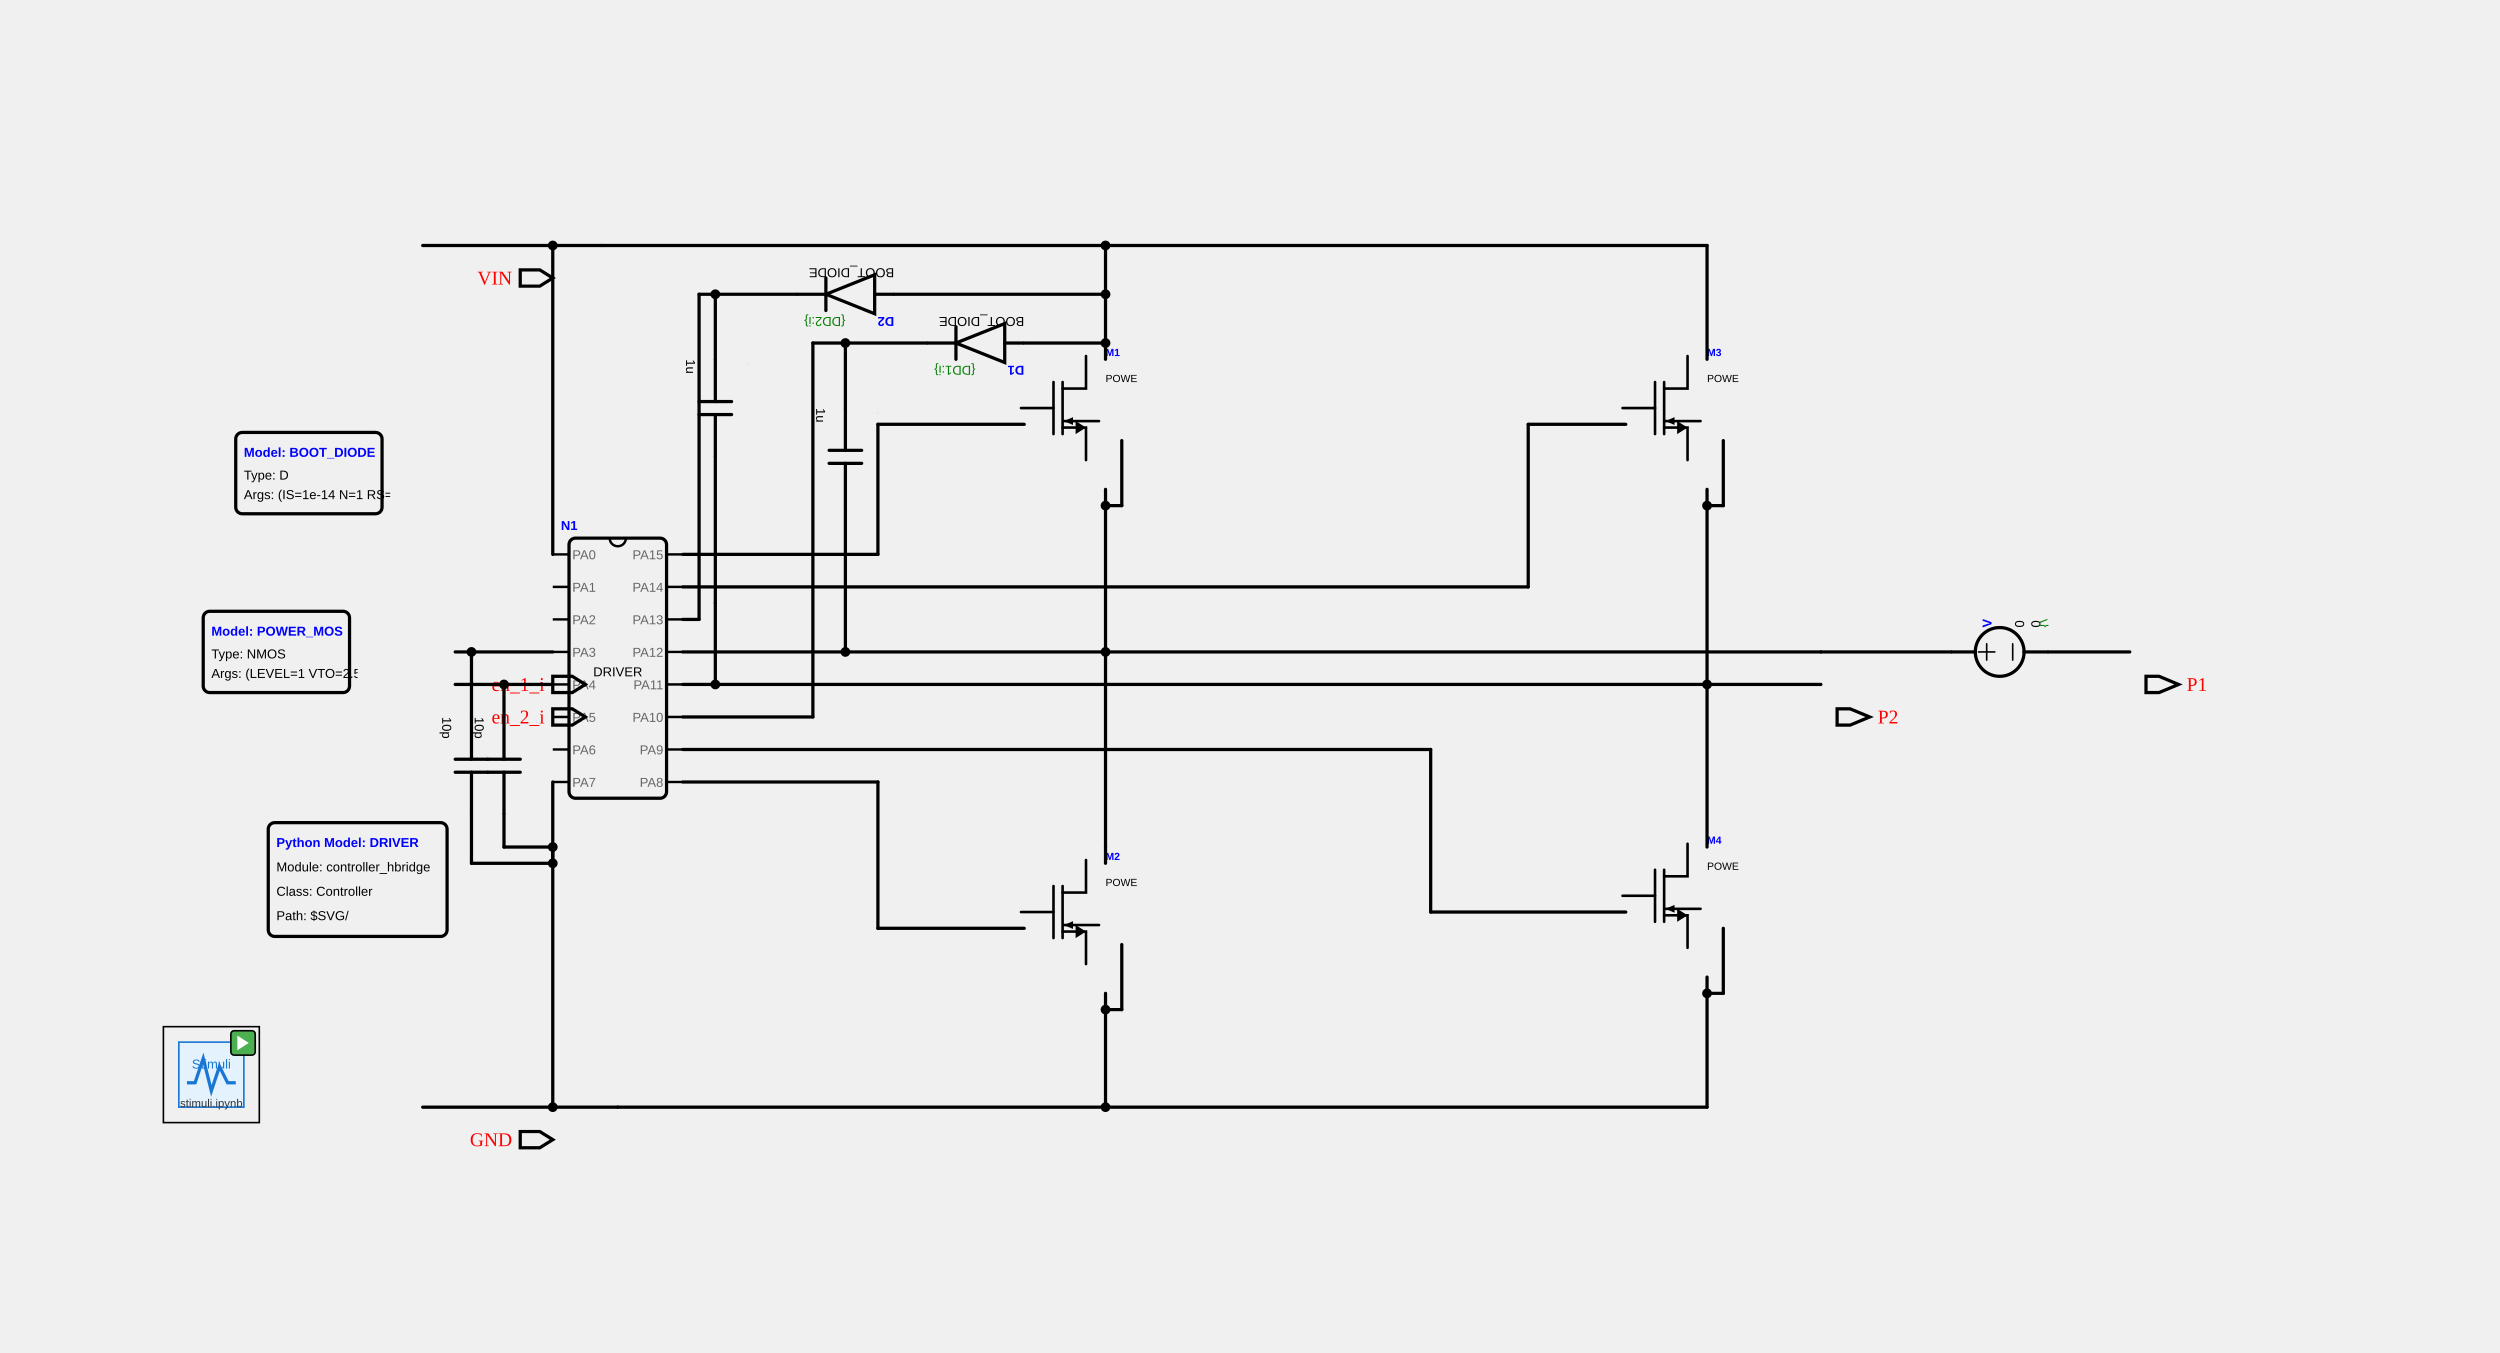
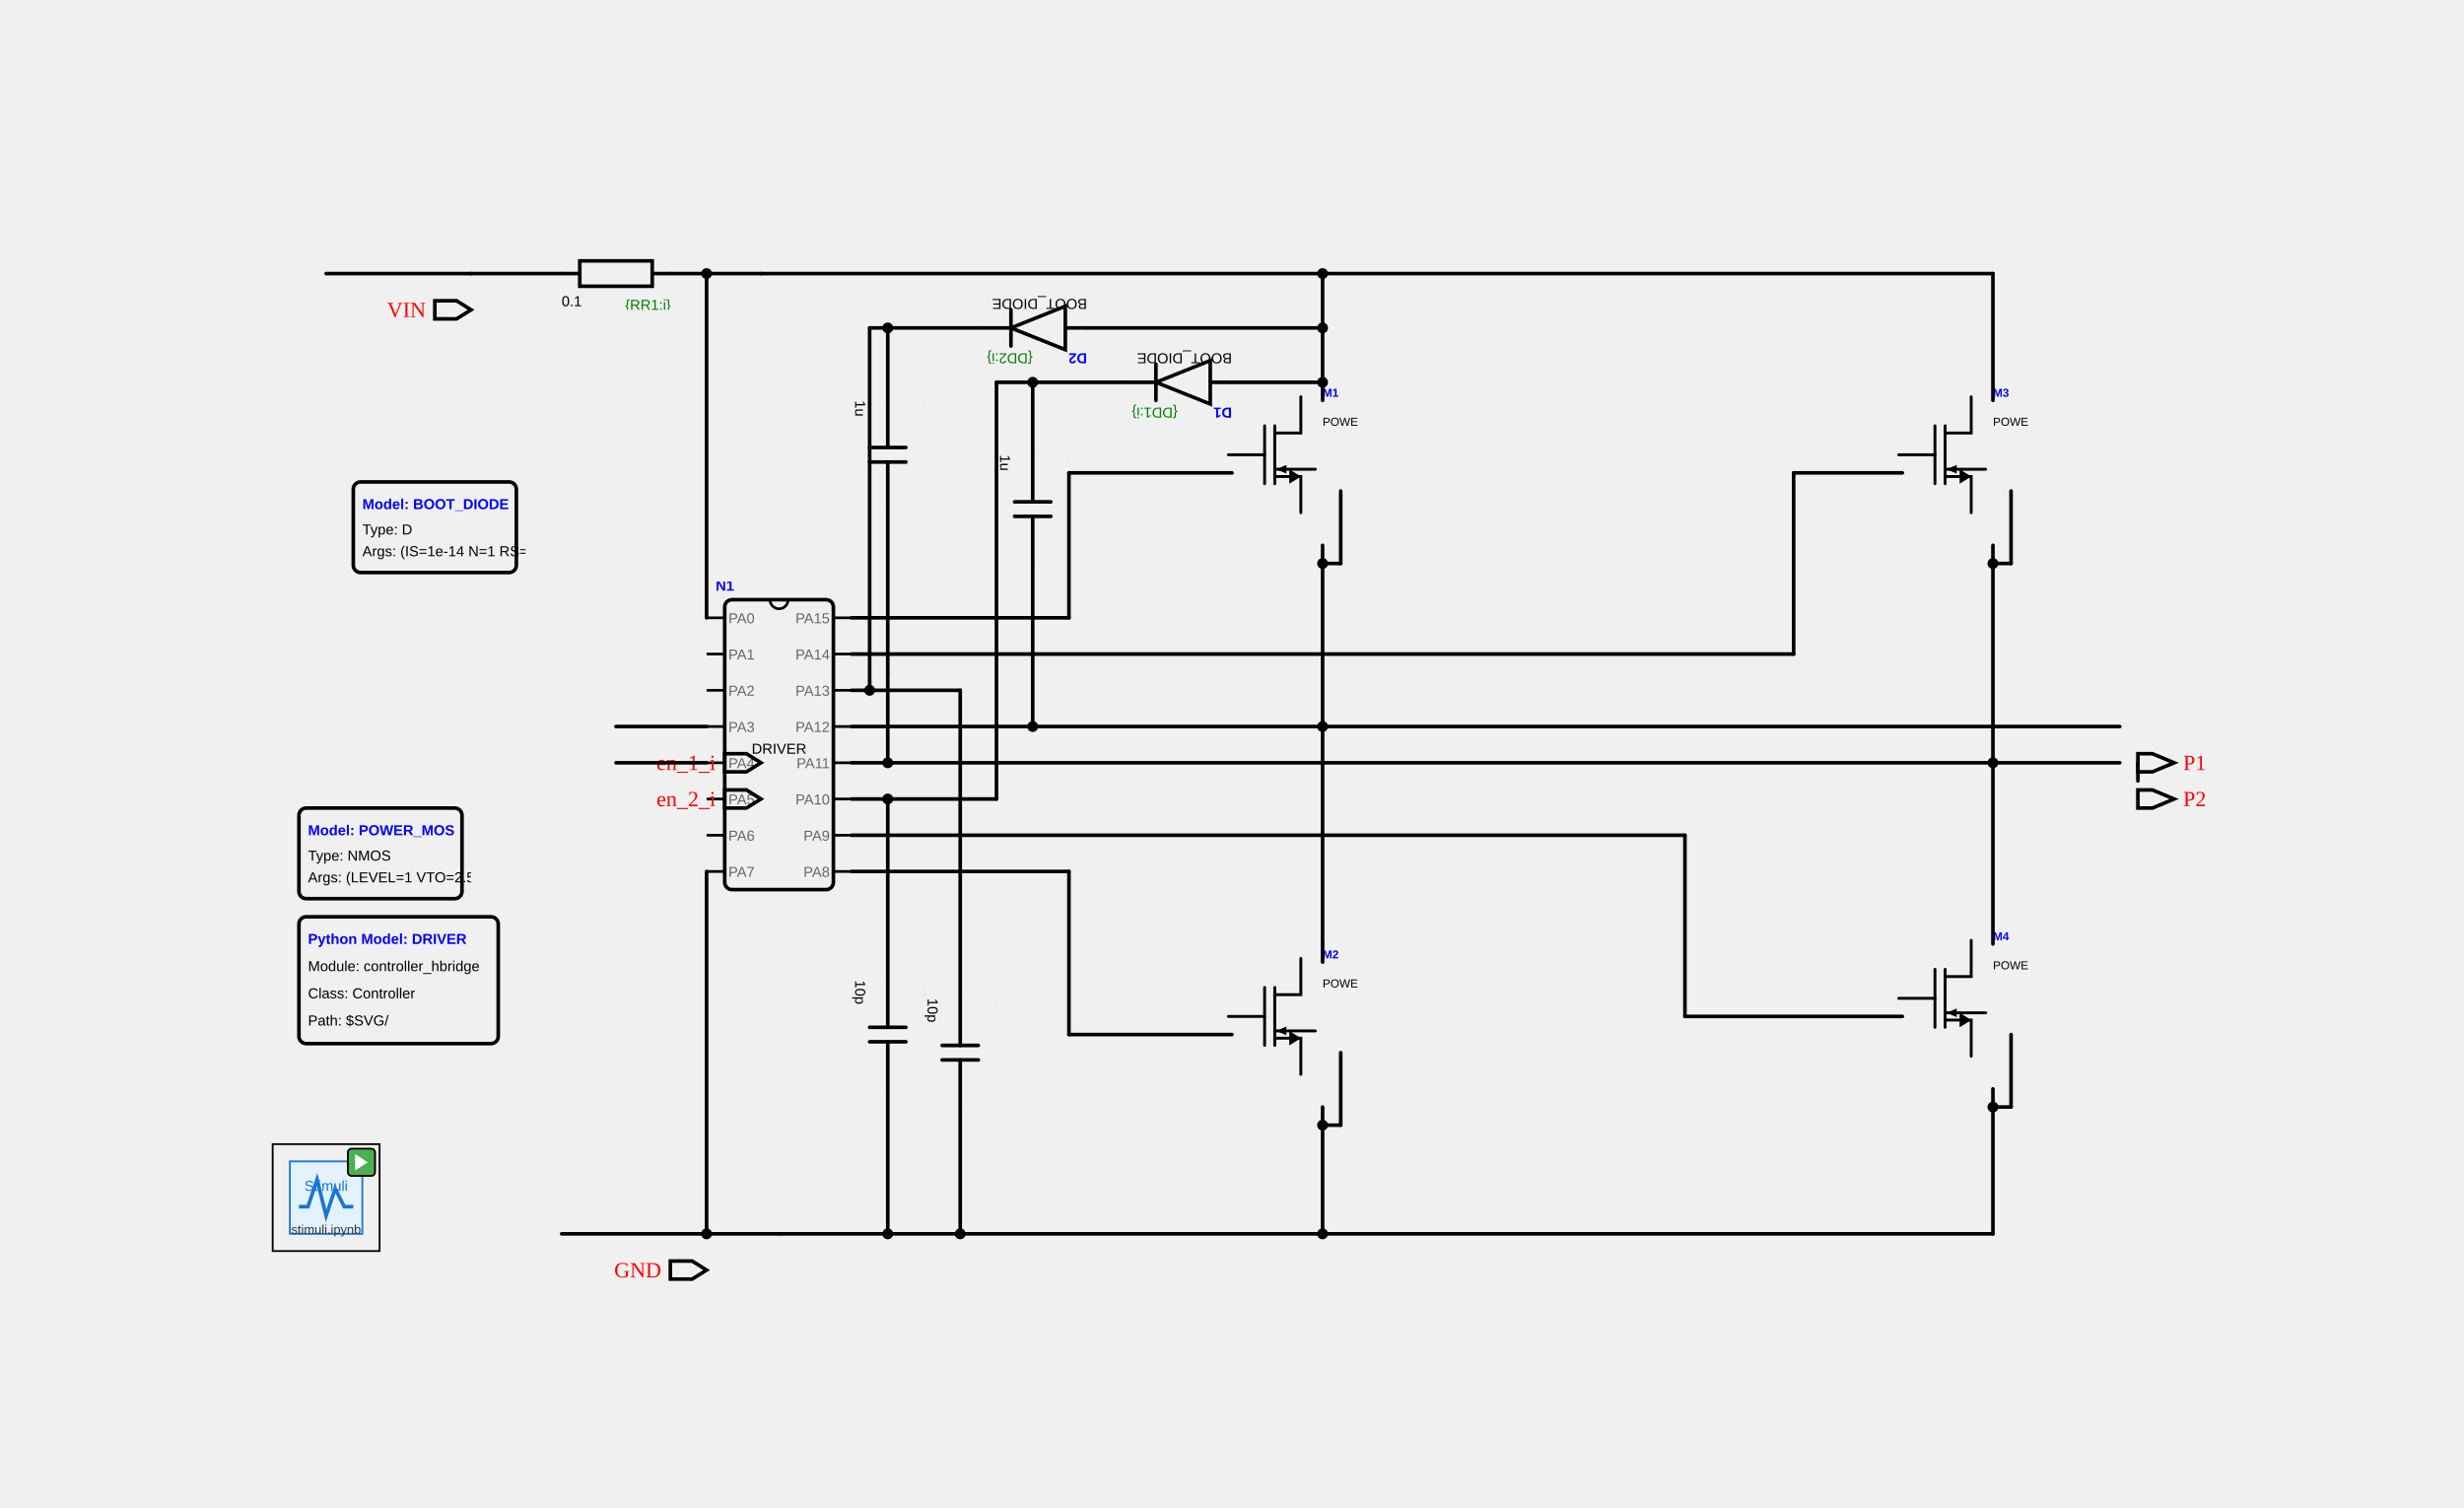
- <svg xmlns="http://www.w3.org/2000/svg" xmlns:ns1="http://opens-schematic.org" width="1537.74" height="832.0" viewBox="-740.0 -321.0 1537.74 832.0">
+ <svg xmlns="http://www.w3.org/2000/svg" xmlns:ns1="http://opens-schematic.org" width="1360.0" height="832.0" viewBox="-790.0 -321.0 1360.0 832.0">
  <g transform="translate(-120.0,-110.0) rotate(0.0)" symbol_name="symbol" name="M1" save_v="True" save_i="False" param_MODEL="POWER_MOS" param_L="1u" param_W="10u" param_M="1" library_path="opensLib/nmos/symbol.svg">
    <svg width="80" height="80" viewBox="0 0 100 100">
      <defs>
        <style>
      .pin { fill: none; stroke: none; }
      .symbol { fill: none; stroke: black; stroke-width: 2; stroke-linecap: round; }
      .label { font-family: Arial; font-size: 8px; fill: blue; }
      .value { font-family: Arial; font-size: 8px; fill: black; }
    </style>
        <param name="MODEL" value="MN" />
        <param name="L" value="1u" />
        <param name="W" value="10u" />
        <param name="M" value="1" />
        <symbol prefix="M" bindkey="n" category="Transistors" />
        <xyce template="M{name} {pin_d} {pin_g} {pin_s} {pin_b} {MODEL} L={L} W={W} m={M}" />
      </defs>
      <line class="symbol" x1="10" y1="50" x2="35" y2="50" />
      <line class="symbol" x1="35" y1="30" x2="35" y2="70" stroke-width="1" />
      <line class="symbol" x1="42" y1="30" x2="42" y2="70" />
      <polyline class="symbol" points="42,35 60,35 60,10" fill="none" />
      <polyline class="symbol" points="42,65 60,65 60,90" fill="none" />
      <polygon fill="black" points="52,60 52,70 60,65" />
      <polygon fill="black" points="50,63 50,57 43,60" />
      <line class="symbol" x1="43" y1="60" x2="70" y2="60" />
      <circle class="pin" id="pin_g" cx="10" cy="50" r="2" />
      <circle class="pin" id="pin_d" cx="60" cy="10" r="2" />
      <circle class="pin" id="pin_s" cx="60" cy="90" r="2" />
      <circle class="pin" id="pin_b" cx="70" cy="60" r="2" />
      <text x="75" y="10" class="label">M1</text>
      <text x="75" y="30" class="value">POWER_MOS</text>
    </svg>
  </g>
  <g transform="translate(-120.0,200.0) rotate(0.0)" symbol_name="symbol" name="M2" save_v="True" save_i="False" param_MODEL="POWER_MOS" param_L="1u" param_W="10u" param_M="1" library_path="opensLib/nmos/symbol.svg">
    <svg width="80" height="80" viewBox="0 0 100 100">
      <defs>
        <style>
      .pin { fill: none; stroke: none; }
      .symbol { fill: none; stroke: black; stroke-width: 2; stroke-linecap: round; }
      .label { font-family: Arial; font-size: 8px; fill: blue; }
      .value { font-family: Arial; font-size: 8px; fill: black; }
    </style>
        <param name="MODEL" value="MN" />
        <param name="L" value="1u" />
        <param name="W" value="10u" />
        <param name="M" value="1" />
        <symbol prefix="M" bindkey="n" category="Transistors" />
        <xyce template="M{name} {pin_d} {pin_g} {pin_s} {pin_b} {MODEL} L={L} W={W} m={M}" />
      </defs>
      <line class="symbol" x1="10" y1="50" x2="35" y2="50" />
      <line class="symbol" x1="35" y1="30" x2="35" y2="70" stroke-width="1" />
      <line class="symbol" x1="42" y1="30" x2="42" y2="70" />
      <polyline class="symbol" points="42,35 60,35 60,10" fill="none" />
      <polyline class="symbol" points="42,65 60,65 60,90" fill="none" />
      <polygon fill="black" points="52,60 52,70 60,65" />
      <polygon fill="black" points="50,63 50,57 43,60" />
      <line class="symbol" x1="43" y1="60" x2="70" y2="60" />
      <circle class="pin" id="pin_g" cx="10" cy="50" r="2" />
      <circle class="pin" id="pin_d" cx="60" cy="10" r="2" />
      <circle class="pin" id="pin_s" cx="60" cy="90" r="2" />
      <circle class="pin" id="pin_b" cx="70" cy="60" r="2" />
      <text x="75" y="10" class="label">M2</text>
      <text x="75" y="30" class="value">POWER_MOS</text>
    </svg>
  </g>
  <g transform="translate(250.0,-110.0) rotate(0.0)" symbol_name="symbol" name="M3" save_v="True" save_i="False" param_MODEL="POWER_MOS" param_L="1u" param_W="10u" param_M="1" library_path="opensLib/nmos/symbol.svg">
    <svg width="80" height="80" viewBox="0 0 100 100">
      <defs>
        <style>
      .pin { fill: none; stroke: none; }
      .symbol { fill: none; stroke: black; stroke-width: 2; stroke-linecap: round; }
      .label { font-family: Arial; font-size: 8px; fill: blue; }
      .value { font-family: Arial; font-size: 8px; fill: black; }
    </style>
        <param name="MODEL" value="MN" />
        <param name="L" value="1u" />
        <param name="W" value="10u" />
        <param name="M" value="1" />
        <symbol prefix="M" bindkey="n" category="Transistors" />
        <xyce template="M{name} {pin_d} {pin_g} {pin_s} {pin_b} {MODEL} L={L} W={W} m={M}" />
      </defs>
      <line class="symbol" x1="10" y1="50" x2="35" y2="50" />
      <line class="symbol" x1="35" y1="30" x2="35" y2="70" stroke-width="1" />
      <line class="symbol" x1="42" y1="30" x2="42" y2="70" />
      <polyline class="symbol" points="42,35 60,35 60,10" fill="none" />
      <polyline class="symbol" points="42,65 60,65 60,90" fill="none" />
      <polygon fill="black" points="52,60 52,70 60,65" />
      <polygon fill="black" points="50,63 50,57 43,60" />
      <line class="symbol" x1="43" y1="60" x2="70" y2="60" />
      <circle class="pin" id="pin_g" cx="10" cy="50" r="2" />
      <circle class="pin" id="pin_d" cx="60" cy="10" r="2" />
      <circle class="pin" id="pin_s" cx="60" cy="90" r="2" />
      <circle class="pin" id="pin_b" cx="70" cy="60" r="2" />
      <text x="75" y="10" class="label">M3</text>
      <text x="75" y="30" class="value">POWER_MOS</text>
    </svg>
  </g>
  <g transform="translate(250.0,190.0) rotate(0.0)" symbol_name="symbol" name="M4" save_v="True" save_i="False" param_MODEL="POWER_MOS" param_L="1u" param_W="10u" param_M="1" library_path="opensLib/nmos/symbol.svg">
    <svg width="80" height="80" viewBox="0 0 100 100">
      <defs>
        <style>
      .pin { fill: none; stroke: none; }
      .symbol { fill: none; stroke: black; stroke-width: 2; stroke-linecap: round; }
      .label { font-family: Arial; font-size: 8px; fill: blue; }
      .value { font-family: Arial; font-size: 8px; fill: black; }
    </style>
        <param name="MODEL" value="MN" />
        <param name="L" value="1u" />
        <param name="W" value="10u" />
        <param name="M" value="1" />
        <symbol prefix="M" bindkey="n" category="Transistors" />
        <xyce template="M{name} {pin_d} {pin_g} {pin_s} {pin_b} {MODEL} L={L} W={W} m={M}" />
      </defs>
      <line class="symbol" x1="10" y1="50" x2="35" y2="50" />
      <line class="symbol" x1="35" y1="30" x2="35" y2="70" stroke-width="1" />
      <line class="symbol" x1="42" y1="30" x2="42" y2="70" />
      <polyline class="symbol" points="42,35 60,35 60,10" fill="none" />
      <polyline class="symbol" points="42,65 60,65 60,90" fill="none" />
      <polygon fill="black" points="52,60 52,70 60,65" />
      <polygon fill="black" points="50,63 50,57 43,60" />
      <line class="symbol" x1="43" y1="60" x2="70" y2="60" />
      <circle class="pin" id="pin_g" cx="10" cy="50" r="2" />
      <circle class="pin" id="pin_d" cx="60" cy="10" r="2" />
      <circle class="pin" id="pin_s" cx="60" cy="90" r="2" />
      <circle class="pin" id="pin_b" cx="70" cy="60" r="2" />
      <text x="75" y="10" class="label">M4</text>
      <text x="75" y="30" class="value">POWER_MOS</text>
    </svg>
  </g>
  <line x1="-360.0" y1="360.0" x2="310.0" y2="360.0" stroke="black" stroke-width="2" stroke-linecap="round" />
  <line x1="310.0" y1="360.0" x2="310.0" y2="280.0" stroke="black" stroke-width="2" stroke-linecap="round" />
  <line x1="-60.0" y1="290.0" x2="-60.0" y2="360.0" stroke="black" stroke-width="2" stroke-linecap="round" />
  <line x1="-50.0" y1="260.0" x2="-50.0" y2="300.0" stroke="black" stroke-width="2" stroke-linecap="round" />
  <line x1="-50.0" y1="300.0" x2="-60.0" y2="300.0" stroke="black" stroke-width="2" stroke-linecap="round" />
  <line x1="320.0" y1="250.0" x2="320.0" y2="290.0" stroke="black" stroke-width="2" stroke-linecap="round" />
  <line x1="320.0" y1="290.0" x2="310.0" y2="290.0" stroke="black" stroke-width="2" stroke-linecap="round" />
  <line x1="310.0" y1="200.0" x2="310.0" y2="-20.0" stroke="black" stroke-width="2" stroke-linecap="round" />
  <line x1="320.0" y1="-50.0" x2="320.0" y2="-10.0" stroke="black" stroke-width="2" stroke-linecap="round" />
  <line x1="320.0" y1="-10.0" x2="310.0" y2="-10.0" stroke="black" stroke-width="2" stroke-linecap="round" />
  <line x1="-60.0" y1="-20.0" x2="-60.0" y2="200.0" stroke="black" stroke-width="2" stroke-linecap="round" />
  <line x1="-50.0" y1="-50.0" x2="-50.0" y2="-10.0" stroke="black" stroke-width="2" stroke-linecap="round" />
  <line x1="-50.0" y1="-10.0" x2="-60.0" y2="-10.0" stroke="black" stroke-width="2" stroke-linecap="round" />
  <line x1="-60.0" y1="210.0" x2="-60.0" y2="200.0" stroke="black" stroke-width="2" stroke-linecap="round" />
-   <line x1="310.0" y1="-100.0" x2="310.0" y2="-170.0" stroke="black" stroke-width="2" stroke-linecap="round" />
-   <line x1="310.0" y1="-170.0" x2="-370.0" y2="-170.0" stroke="black" stroke-width="2" stroke-linecap="round" />
-   <line x1="-60.0" y1="-100.0" x2="-60.0" y2="-170.0" stroke="black" stroke-width="2" stroke-linecap="round" />
+   <line x1="310.0" y1="-100.0" x2="310.0" y2="-170.0" stroke="black" stroke-width="2" stroke-linecap="round" net_name="VHIGH_VDD" />
+   <line x1="310.0" y1="-170.0" x2="-370.0" y2="-170.0" stroke="black" stroke-width="2" stroke-linecap="round" net_name="VHIGH_VDD" />
+   <line x1="-60.0" y1="-100.0" x2="-60.0" y2="-170.0" stroke="black" stroke-width="2" stroke-linecap="round" net_name="VHIGH_VDD" />
  <g transform="translate(-400.0,0.0) rotate(0.0)" symbol_name="symbol" name="N1" save_v="True" save_i="False" param_MODEL_NAME="DRIVER" library_path="opensLib/python_device/symbol.svg">
    <svg width="80" height="180" viewBox="0 0 80 180">
      <defs>
        <style>
      .pin { fill: none; stroke: none; }
      .symbol { fill: #f0f0f0; stroke: black; stroke-width: 2; stroke-linecap: round; }
      .label { font-family: Arial; font-size: 8px; fill: blue; }
      .pinlabel { font-family: Arial; font-size: 8px; fill: #666; }
      .value { font-family: Arial; font-size: 8px; fill: black; }
    </style>
        <param name="MODEL_NAME" value="py_res" />
        <symbol prefix="N" bindkey="n" category="Python" />
        <xyce template="N{name} {PA0} {PA1} {PA2} {PA3} {PA4} {PA5} {PA6} {PA7} {PA8} {PA9} {PA10} {PA11} {PA12} {PA13} {PA14} {PA15} {MODEL_NAME}" />
      </defs>
      <rect class="symbol" x="10" y="10" width="60" height="160" rx="4" ry="4" />
      <path d="M 35 10 A 5 5 0 0 0 45 10" fill="none" stroke="black" stroke-width="1.5" />
      <line x1="0" y1="20" x2="10" y2="20" stroke="black" stroke-width="1.5" />
      <line x1="0" y1="40" x2="10" y2="40" stroke="black" stroke-width="1.5" />
      <line x1="0" y1="60" x2="10" y2="60" stroke="black" stroke-width="1.5" />
      <line x1="0" y1="80" x2="10" y2="80" stroke="black" stroke-width="1.5" />
      <line x1="0" y1="100" x2="10" y2="100" stroke="black" stroke-width="1.5" />
      <line x1="0" y1="120" x2="10" y2="120" stroke="black" stroke-width="1.5" />
      <line x1="0" y1="140" x2="10" y2="140" stroke="black" stroke-width="1.5" />
      <line x1="0" y1="160" x2="10" y2="160" stroke="black" stroke-width="1.5" />
      <line x1="70" y1="20" x2="80" y2="20" stroke="black" stroke-width="1.5" />
      <line x1="70" y1="40" x2="80" y2="40" stroke="black" stroke-width="1.5" />
      <line x1="70" y1="60" x2="80" y2="60" stroke="black" stroke-width="1.5" />
      <line x1="70" y1="80" x2="80" y2="80" stroke="black" stroke-width="1.5" />
      <line x1="70" y1="100" x2="80" y2="100" stroke="black" stroke-width="1.5" />
      <line x1="70" y1="120" x2="80" y2="120" stroke="black" stroke-width="1.5" />
      <line x1="70" y1="140" x2="80" y2="140" stroke="black" stroke-width="1.5" />
      <line x1="70" y1="160" x2="80" y2="160" stroke="black" stroke-width="1.5" />
      <circle class="pin" id="PA0" cx="0" cy="20" r="2" />
      <circle class="pin" id="PA1" cx="0" cy="40" r="2" />
      <circle class="pin" id="PA2" cx="0" cy="60" r="2" />
      <circle class="pin" id="PA3" cx="0" cy="80" r="2" />
      <circle class="pin" id="PA4" cx="0" cy="100" r="2" />
      <circle class="pin" id="PA5" cx="0" cy="120" r="2" />
      <circle class="pin" id="PA6" cx="0" cy="140" r="2" />
      <circle class="pin" id="PA7" cx="0" cy="160" r="2" />
      <circle class="pin" id="PA8" cx="80" cy="160" r="2" />
      <circle class="pin" id="PA9" cx="80" cy="140" r="2" />
      <circle class="pin" id="PA10" cx="80" cy="120" r="2" />
      <circle class="pin" id="PA11" cx="80" cy="100" r="2" />
      <circle class="pin" id="PA12" cx="80" cy="80" r="2" />
      <circle class="pin" id="PA13" cx="80" cy="60" r="2" />
      <circle class="pin" id="PA14" cx="80" cy="40" r="2" />
      <circle class="pin" id="PA15" cx="80" cy="20" r="2" />
      <text x="5" y="5" class="label">N1</text>
      <text x="40" y="95" class="value" text-anchor="middle">DRIVER</text>
      <text x="12" y="23" class="pinlabel">PA0</text>
      <text x="12" y="43" class="pinlabel">PA1</text>
      <text x="12" y="63" class="pinlabel">PA2</text>
      <text x="12" y="83" class="pinlabel">PA3</text>
      <text x="12" y="103" class="pinlabel">PA4</text>
      <text x="12" y="123" class="pinlabel">PA5</text>
      <text x="12" y="143" class="pinlabel">PA6</text>
      <text x="12" y="163" class="pinlabel">PA7</text>
      <text x="68" y="163" class="pinlabel" text-anchor="end">PA8</text>
      <text x="68" y="143" class="pinlabel" text-anchor="end">PA9</text>
      <text x="68" y="123" class="pinlabel" text-anchor="end">PA10</text>
      <text x="68" y="103" class="pinlabel" text-anchor="end">PA11</text>
      <text x="68" y="83" class="pinlabel" text-anchor="end">PA12</text>
      <text x="68" y="63" class="pinlabel" text-anchor="end">PA13</text>
      <text x="68" y="43" class="pinlabel" text-anchor="end">PA14</text>
      <text x="68" y="23" class="pinlabel" text-anchor="end">PA15</text>
    </svg>
  </g>
  <line x1="-320.0" y1="20.0" x2="-200.0" y2="20.0" stroke="black" stroke-width="2" stroke-linecap="round" net_name="H1" />
  <line x1="-200.0" y1="20.0" x2="-200.0" y2="-60.0" stroke="black" stroke-width="2" stroke-linecap="round" net_name="H1" />
  <line x1="-200.0" y1="-60.0" x2="-110.0" y2="-60.0" stroke="black" stroke-width="2" stroke-linecap="round" net_name="H1" />
  <line x1="-320.0" y1="40.0" x2="200.0" y2="40.0" stroke="black" stroke-width="2" stroke-linecap="round" net_name="H2" />
  <line x1="200.0" y1="40.0" x2="200.0" y2="-60.0" stroke="black" stroke-width="2" stroke-linecap="round" net_name="H2" />
  <line x1="200.0" y1="-60.0" x2="260.0" y2="-60.0" stroke="black" stroke-width="2" stroke-linecap="round" net_name="H2" />
  <line x1="-110.0" y1="250.0" x2="-200.0" y2="250.0" stroke="black" stroke-width="2" stroke-linecap="round" net_name="L1" />
  <line x1="-200.0" y1="250.0" x2="-200.0" y2="160.0" stroke="black" stroke-width="2" stroke-linecap="round" net_name="L1" />
  <line x1="-200.0" y1="160.0" x2="-320.0" y2="160.0" stroke="black" stroke-width="2" stroke-linecap="round" net_name="L1" />
  <line x1="-320.0" y1="140.0" x2="140.0" y2="140.0" stroke="black" stroke-width="2" stroke-linecap="round" net_name="L2" />
  <line x1="140.0" y1="140.0" x2="140.0" y2="240.0" stroke="black" stroke-width="2" stroke-linecap="round" net_name="L2" />
  <line x1="140.0" y1="240.0" x2="260.0" y2="240.0" stroke="black" stroke-width="2" stroke-linecap="round" net_name="L2" />
  <line x1="-320.0" y1="80.0" x2="-60.0" y2="80.0" stroke="black" stroke-width="2" stroke-linecap="round" />
  <line x1="-320.0" y1="100.0" x2="310.0" y2="100.0" stroke="black" stroke-width="2" stroke-linecap="round" />
-   <line x1="-400.0" y1="20.0" x2="-400.0" y2="-170.0" stroke="black" stroke-width="2" stroke-linecap="round" />
-   <line x1="-400.0" y1="-170.0" x2="-370.0" y2="-170.0" stroke="black" stroke-width="2" stroke-linecap="round" />
-   <line x1="-400.0" y1="160.0" x2="-400.0" y2="360.0" stroke="black" stroke-width="2" stroke-linecap="round" />
+   <line x1="-400.0" y1="20.0" x2="-400.0" y2="-170.0" stroke="black" stroke-width="2" stroke-linecap="round" net_name="VHIGH_VDD" />
+   <line x1="-400.0" y1="-170.0" x2="-370.0" y2="-170.0" stroke="black" stroke-width="2" stroke-linecap="round" net_name="VHIGH_VDD" />
  <line x1="-400.0" y1="360.0" x2="-360.0" y2="360.0" stroke="black" stroke-width="2" stroke-linecap="round" />
-   <g transform="translate(-480.0,-170.0) rotate(0.0)" symbol_name="symbol" name="VIN" save_v="True" save_i="False" param_NET_NAME="VIN" library_path="opensLib/pin_in/symbol.svg">
+   <g transform="translate(-610.0,-170.0) rotate(0.0)" symbol_name="symbol" name="VIN" save_v="True" save_i="False" param_NET_NAME="VIN" library_path="opensLib/pin_in/symbol.svg">
    <svg width="100" height="40" viewBox="-80 -20 100 40">
      <defs>
        <style>
      .pin { fill: none; stroke: none; }
      .symbol { fill: red; stroke: red; stroke-width: 1; }
    </style>
        <symbol prefix="PIN" category="IO" bindkey="i" />
        <pin id="pin_1" net="{net_name}" />
      </defs>
      <parameter name="net_name" default="in" />
      <polygon class="symbol" points="-20,-5 -8,-5 0,0 -8,5 -20,5" />
      <circle id="pin_1" cx="0" cy="0" r="2" class="pin" />
      <text x="-25" y="4" font-size="12px" fill="red" text-anchor="end">VIN</text>
    </svg>
  </g>
-   <line x1="-480.0" y1="-170.0" x2="-400.0" y2="-170.0" stroke="black" stroke-width="2" stroke-linecap="round" />
+   <line x1="-610.0" y1="-170.0" x2="-530.0" y2="-170.0" stroke="black" stroke-width="2" stroke-linecap="round" />
  <g transform="translate(-480.0,360.0) rotate(0.0)" symbol_name="symbol" name="GND" save_v="True" save_i="False" param_NET_NAME="GND" library_path="opensLib/pin_in/symbol.svg">
    <svg width="100" height="40" viewBox="-80 -20 100 40">
      <defs>
        <style>
      .pin { fill: none; stroke: none; }
      .symbol { fill: red; stroke: red; stroke-width: 1; }
    </style>
        <symbol prefix="PIN" category="IO" bindkey="i" />
        <pin id="pin_1" net="{net_name}" />
      </defs>
      <parameter name="net_name" default="in" />
      <polygon class="symbol" points="-20,-5 -8,-5 0,0 -8,5 -20,5" />
      <circle id="pin_1" cx="0" cy="0" r="2" class="pin" />
      <text x="-25" y="4" font-size="12px" fill="red" text-anchor="end">GND</text>
    </svg>
  </g>
  <line x1="-400.0" y1="360.0" x2="-480.0" y2="360.0" stroke="black" stroke-width="2" stroke-linecap="round" />
-   <g transform="translate(570.0,80.0) rotate(0.0)" symbol_name="symbol" name="P1" save_v="True" save_i="False" param_NET_NAME="P1" library_path="opensLib/pin_out/symbol.svg">
+   <g transform="translate(380.0,80.0) rotate(0.0)" symbol_name="symbol" name="P1" save_v="True" save_i="False" param_NET_NAME="P1" library_path="opensLib/pin_out/symbol.svg">
    <svg width="100" height="40" viewBox="-10 -20 100 40">
      <defs>
        <style>
      .pin { fill: none; stroke: none; }
      .symbol { fill: red; stroke: red; stroke-width: 1; }
    </style>
        <symbol prefix="PIN" category="IO" bindkey="o" />
        <pin id="pin_1" net="{net_name}" />
      </defs>
      <parameter name="net_name" default="out" />
      <polygon class="symbol" points="0,-5 8,-5 20,0 8,5 0,5" />
      <circle id="pin_1" cx="0" cy="0" r="2" class="pin" />
      <text x="25" y="4" font-size="12px" fill="red" text-anchor="start">P1</text>
    </svg>
  </g>
  <g transform="translate(380.0,100.0) rotate(0.0)" symbol_name="symbol" name="P2" save_v="True" save_i="False" param_NET_NAME="P2" library_path="opensLib/pin_out/symbol.svg">
    <svg width="100" height="40" viewBox="-10 -20 100 40">
      <defs>
        <style>
      .pin { fill: none; stroke: none; }
      .symbol { fill: red; stroke: red; stroke-width: 1; }
    </style>
        <symbol prefix="PIN" category="IO" bindkey="o" />
        <pin id="pin_1" net="{net_name}" />
      </defs>
      <parameter name="net_name" default="out" />
      <polygon class="symbol" points="0,-5 8,-5 20,0 8,5 0,5" />
      <circle id="pin_1" cx="0" cy="0" r="2" class="pin" />
      <text x="25" y="4" font-size="12px" fill="red" text-anchor="start">P2</text>
    </svg>
  </g>
  <line x1="380.0" y1="100.0" x2="310.0" y2="100.0" stroke="black" stroke-width="2" stroke-linecap="round" />
  <line x1="380.0" y1="80.0" x2="-60.0" y2="80.0" stroke="black" stroke-width="2" stroke-linecap="round" />
-   <g transform="translate(-460.0,80.0) rotate(0.0)" symbol_name="symbol" name="en_1_i" save_v="True" save_i="False" param_NET_NAME="en_1_i" library_path="opensLib/pin_in/symbol.svg">
+   <g transform="translate(-450.0,80.0) rotate(0.0)" symbol_name="symbol" name="en_1_i" save_v="True" save_i="False" param_NET_NAME="en_1_i" library_path="opensLib/pin_in/symbol.svg">
    <svg width="100" height="40" viewBox="-80 -20 100 40">
      <defs>
        <style>
      .pin { fill: none; stroke: none; }
      .symbol { fill: red; stroke: red; stroke-width: 1; }
    </style>
        <symbol prefix="PIN" category="IO" bindkey="i" />
        <pin id="pin_1" net="{net_name}" />
      </defs>
      <parameter name="net_name" default="in" />
      <polygon class="symbol" points="-20,-5 -8,-5 0,0 -8,5 -20,5" />
      <circle id="pin_1" cx="0" cy="0" r="2" class="pin" />
      <text x="-25" y="4" font-size="12px" fill="red" text-anchor="end">en_1_i</text>
    </svg>
  </g>
-   <g transform="translate(-460.0,100.0) rotate(0.0)" symbol_name="symbol" name="en_2_i" save_v="True" save_i="False" param_NET_NAME="en_2_i" library_path="opensLib/pin_in/symbol.svg">
-     <svg width="100" height="40" viewBox="-80 -20 100 40">
-       <defs>
-         <style>
-       .pin { fill: none; stroke: none; }
-       .symbol { fill: red; stroke: red; stroke-width: 1; }
-     </style>
-         <symbol prefix="PIN" category="IO" bindkey="i" />
-         <pin id="pin_1" net="{net_name}" />
-       </defs>
-       <parameter name="net_name" default="in" />
-       <polygon class="symbol" points="-20,-5 -8,-5 0,0 -8,5 -20,5" />
-       <circle id="pin_1" cx="0" cy="0" r="2" class="pin" />
-       <text x="-25" y="4" font-size="12px" fill="red" text-anchor="end">en_2_i</text>
-     </svg>
-   </g>
-   <g transform="translate(-580.0,180.0) rotate(0.0)" symbol_name="symbol" name=".model1" save_v="True" save_i="False" param_MODEL_NAME="DRIVER" param_MODULE="controller_hbridge" param_CLASS="Controller" param_PYTHONPATH="$SVG/" library_path="opensLib/python_model/symbol.svg">
+   <g transform="translate(-630.0,180.0) rotate(0.0)" symbol_name="symbol" name=".model1" save_v="True" save_i="False" param_MODEL_NAME="DRIVER" param_MODULE="controller_hbridge" param_CLASS="Controller" param_PYTHONPATH="$SVG/" library_path="opensLib/python_model/symbol.svg">
    <svg width="120" height="80" viewBox="0 0 120 80">
      <defs>
        <style>
      .symbol { fill: #eef; stroke: blue; stroke-width: 1; }
      .label { font-family: Arial; font-size: 9px; fill: blue; font-weight: bold; }
      .value { font-family: Arial; font-size: 8px; fill: black; }
    </style>
        <param name="MODEL_NAME" value="CONTROLLER" />
        <param name="MODULE" value="controller" />
        <param name="CLASS" value="Controller" />
        <param name="PYTHONPATH" value="$SVG/" />
        <symbol prefix=".model" bindkey="" category="Python" />
        <xyce template=".model {MODEL_NAME} npy MODULE={MODULE} CLASS={CLASS} PYTHONPATH={PYTHONPATH}" />
      </defs>
      <rect class="symbol" x="5" y="5" width="110" height="70" rx="4" ry="4" />
      <text x="10" y="20" class="label">Python Model: DRIVER</text>
      <text x="10" y="35" class="value">Module: controller_hbridge</text>
      <text x="10" y="50" class="value">Class: Controller</text>
      <text x="10" y="65" class="value">Path: $SVG/</text>
    </svg>
  </g>
  <g transform="translate(-110.0,-90.0) rotate(180.0)" symbol_name="symbol" name="D1" save_v="True" save_i="False" param_MODEL="BOOT_DIODE" param_SUPPORTS_CURRENT="True" library_path="opensLib/diode/symbol.svg">
    <svg width="60" height="40" viewBox="0 0 60 40">
      <defs>
        <style>
      .pin { fill: none; stroke: none; }
      .symbol { fill: none; stroke: black; stroke-width: 2; stroke-linecap: round; }
      .label { font-family: Arial; font-size: 8px; fill: blue; }
      .value { font-family: Arial; font-size: 8px; fill: black; }
    </style>
        <param name="MODEL" value="D" />
        <param name="SUPPORTS_CURRENT" value="True" />
        <symbol prefix="D" bindkey="d" category="Passives" />
        <xyce template="D{name} {pin_anode} {pin_cathode} {MODEL}" />
      </defs>
      <path class="symbol" d="M 0 20 L 12 20" />
      <path class="symbol" d="M 12 8 L 42 20 L 12 32 Z" />
      <path class="symbol" d="M 42 10 L 42 30" />
      <path class="symbol" d="M 42 20 L 60 20" />
      <circle class="pin" id="pin_anode" cx="0" cy="20" r="2" />
      <circle class="pin" id="pin_cathode" cx="60" cy="20" r="2" />
      <text x="0" y="6" class="label">D1</text>
      <text x="0" y="36" class="value">BOOT_DIODE</text>
      <text x="30" y="6" class="value" style="fill: green;">{DD1:i}</text>
    </svg>
  </g>
  <g transform="translate(-200.0,-70.0) rotate(90.0)" symbol_name="symbol" name="C1" save_v="True" save_i="False" param_C="1u" param_IC="" param_SUPPORTS_CURRENT="True" library_path="opensLib/capacitor/symbol.svg">
    <svg width="60" height="40" viewBox="0 0 60 40">
      <defs>
        <style>
      .pin { fill: none; stroke: none; }
      .symbol { fill: none; stroke: black; stroke-width: 2; stroke-linecap: round; }
      .label { font-family: Arial; font-size: 8px; fill: blue; }
      .value { font-family: Arial; font-size: 8px; fill: black; }
    </style>
        <param name="C" value="1u" />
        <param name="IC" value="" />
        <param name="SUPPORTS_CURRENT" value="True" />
        <symbol prefix="C" bindkey="c" category="Passives" />
        <xyce template="C{name} {pin_1} {pin_2} {C}{% if IC %} IC={{IC}}{% endif %}" />
      </defs>
      <path class="symbol" d="M 0 20 L 26 20 M 34 20 L 60 20" />
      <path class="symbol" d="M 26 10 V 30 M 34 10 V 30" />
      <circle class="pin" id="pin_1" cx="0" cy="20" r="2" />
      <circle class="pin" id="pin_2" cx="60" cy="20" r="2" />
      <text x="0" y="0" class="label">C1</text>
      <text x="0" y="38" class="value">1u</text>
    </svg>
  </g>
  <line x1="-220.0" y1="-70.0" x2="-220.0" y2="-110.0" stroke="black" stroke-width="2" stroke-linecap="round" net_name="BOOT1" />
  <line x1="-220.0" y1="-110.0" x2="-170.0" y2="-110.0" stroke="black" stroke-width="2" stroke-linecap="round" net_name="BOOT1" />
  <line x1="-220.0" y1="-10.0" x2="-220.0" y2="80.0" stroke="black" stroke-width="2" stroke-linecap="round" />
  <line x1="-300.0" y1="-40.0" x2="-300.0" y2="50.0" stroke="black" stroke-width="2" stroke-linecap="round" />
  <g transform="translate(-190.0,-120.0) rotate(180.0)" symbol_name="symbol" name="D2" save_v="True" save_i="False" param_MODEL="BOOT_DIODE" param_SUPPORTS_CURRENT="True" library_path="opensLib/diode/symbol.svg">
    <svg width="60" height="40" viewBox="0 0 60 40">
      <defs>
        <style>
      .pin { fill: none; stroke: none; }
      .symbol { fill: none; stroke: black; stroke-width: 2; stroke-linecap: round; }
      .label { font-family: Arial; font-size: 8px; fill: blue; }
      .value { font-family: Arial; font-size: 8px; fill: black; }
    </style>
        <param name="MODEL" value="D" />
        <param name="SUPPORTS_CURRENT" value="True" />
        <symbol prefix="D" bindkey="d" category="Passives" />
        <xyce template="D{name} {pin_anode} {pin_cathode} {MODEL}" />
      </defs>
      <path class="symbol" d="M 0 20 L 12 20" />
      <path class="symbol" d="M 12 8 L 42 20 L 12 32 Z" />
      <path class="symbol" d="M 42 10 L 42 30" />
      <path class="symbol" d="M 42 20 L 60 20" />
      <circle class="pin" id="pin_anode" cx="0" cy="20" r="2" />
      <circle class="pin" id="pin_cathode" cx="60" cy="20" r="2" />
      <text x="0" y="6" class="label">D2</text>
      <text x="0" y="36" class="value">BOOT_DIODE</text>
      <text x="30" y="6" class="value" style="fill: green;">{DD2:i}</text>
    </svg>
  </g>
  <g transform="translate(-280.0,-100.0) rotate(90.0)" symbol_name="symbol" name="C2" save_v="True" save_i="False" param_C="1u" param_IC="" param_SUPPORTS_CURRENT="True" library_path="opensLib/capacitor/symbol.svg">
    <svg width="60" height="40" viewBox="0 0 60 40">
      <defs>
        <style>
      .pin { fill: none; stroke: none; }
      .symbol { fill: none; stroke: black; stroke-width: 2; stroke-linecap: round; }
      .label { font-family: Arial; font-size: 8px; fill: blue; }
      .value { font-family: Arial; font-size: 8px; fill: black; }
    </style>
        <param name="C" value="1u" />
        <param name="IC" value="" />
        <param name="SUPPORTS_CURRENT" value="True" />
        <symbol prefix="C" bindkey="c" category="Passives" />
        <xyce template="C{name} {pin_1} {pin_2} {C}{% if IC %} IC={{IC}}{% endif %}" />
      </defs>
      <path class="symbol" d="M 0 20 L 26 20 M 34 20 L 60 20" />
      <path class="symbol" d="M 26 10 V 30 M 34 10 V 30" />
      <circle class="pin" id="pin_1" cx="0" cy="20" r="2" />
      <circle class="pin" id="pin_2" cx="60" cy="20" r="2" />
      <text x="0" y="0" class="label">C2</text>
      <text x="0" y="38" class="value">1u</text>
    </svg>
  </g>
  <line x1="-300.0" y1="-100.0" x2="-300.0" y2="-140.0" stroke="black" stroke-width="2" stroke-linecap="round" net_name="BOOT2" />
  <line x1="-300.0" y1="-140.0" x2="-250.0" y2="-140.0" stroke="black" stroke-width="2" stroke-linecap="round" net_name="BOOT2" />
  <line x1="-300.0" y1="50.0" x2="-300.0" y2="100.0" stroke="black" stroke-width="2" stroke-linecap="round" />
-   <line x1="-190.0" y1="-140.0" x2="-60.0" y2="-140.0" stroke="black" stroke-width="2" stroke-linecap="round" />
-   <line x1="-110.0" y1="-110.0" x2="-60.0" y2="-110.0" stroke="black" stroke-width="2" stroke-linecap="round" />
+   <line x1="-190.0" y1="-140.0" x2="-60.0" y2="-140.0" stroke="black" stroke-width="2" stroke-linecap="round" net_name="VHIGH_VDD" />
+   <line x1="-110.0" y1="-110.0" x2="-60.0" y2="-110.0" stroke="black" stroke-width="2" stroke-linecap="round" net_name="VHIGH_VDD" />
  <line x1="-320.0" y1="60.0" x2="-310.0" y2="60.0" stroke="black" stroke-width="2" stroke-linecap="round" net_name="BOOT2" />
  <line x1="-310.0" y1="60.0" x2="-310.0" y2="-140.0" stroke="black" stroke-width="2" stroke-linecap="round" net_name="BOOT2" />
  <line x1="-310.0" y1="-140.0" x2="-300.0" y2="-140.0" stroke="black" stroke-width="2" stroke-linecap="round" net_name="BOOT2" />
  <line x1="-320.0" y1="120.0" x2="-240.0" y2="120.0" stroke="black" stroke-width="2" stroke-linecap="round" net_name="BOOT1" />
  <line x1="-240.0" y1="120.0" x2="-240.0" y2="-110.0" stroke="black" stroke-width="2" stroke-linecap="round" net_name="BOOT1" />
  <line x1="-240.0" y1="-110.0" x2="-220.0" y2="-110.0" stroke="black" stroke-width="2" stroke-linecap="round" net_name="BOOT1" />
-   <g transform="translate(-600.0,-60.0) rotate(0.0)" symbol_name="symbol" name=".model2" save_v="True" save_i="False" param_MODELNAME="BOOT_DIODE" param_TYPE="D" param_ARGS="(IS=1e-14 N=1 RS=0)" library_path="opensLib/model/symbol.svg">
+   <g transform="translate(-600.0,-60.0) rotate(0.0)" symbol_name="symbol" name=".model2" save_v="True" save_i="False" param_MODELNAME="BOOT_DIODE" param_TYPE="D" param_ARGS="(IS=1e-14 N=1 RS=0.1 CJO=1p M=0.5 TT=1n)" library_path="opensLib/model/symbol.svg">
    <svg width="100" height="60" viewBox="0 0 100 60">
      <defs>
        <style>
      .symbol { fill: none; stroke: black; stroke-width: 1; }
      .label { font-family: Arial; font-size: 9px; fill: blue; }
      .value { font-family: Arial; font-size: 8px; fill: black; }
    </style>
        <param name="MODELNAME" value="MYMOD" />
        <param name="TYPE" value="D" />
        <param name="ARGS" value="(IS=1e-14 N=1 RS=0)" />
        <symbol prefix=".model" bindkey="" category="Misc" />
        <xyce template=".model {MODELNAME} {TYPE} {ARGS}" />
      </defs>
      <rect class="symbol" x="5" y="5" width="90" height="50" rx="4" ry="4" />
      <text x="10" y="20" class="label">Model: BOOT_DIODE</text>
      <text x="10" y="34" class="value">Type: D</text>
-       <text x="10" y="46" class="value">Args: (IS=1e-14 N=1 RS=0)</text>
+       <text x="10" y="46" class="value">Args: (IS=1e-14 N=1 RS=0.1 CJO=1p M=0.5 TT=1n)</text>
    </svg>
  </g>
  <g transform="translate(-640.0,310.0) rotate(0.0)" symbol_name="symbol" name="STIM1" save_v="True" save_i="False" param_SCRIPT="stimuli.ipynb" library_path="opensLib/stimuli_generator/symbol.svg">
    <svg width="60" height="60">
      <rect x="0" y="0" width="60" height="60" fill="none" stroke="black" stroke-width="2" />
      <rect x="10" y="10" width="40" height="40" fill="#e3f2fd" stroke="#1976d2" stroke-width="1" />
      <path d="M15,35 L20,35 L25,20 L30,40 L35,25 L40,35 L45,35" fill="none" stroke="#1976d2" stroke-width="2" />
      <text x="30" y="24" font-family="Arial" font-size="8" text-anchor="middle" dominant-baseline="middle" fill="#1976d2">Stimuli</text>
      <text x="30" y="48" font-family="Arial" font-size="7" text-anchor="middle" dominant-baseline="middle" fill="#333">stimuli.ipynb</text>
      <rect class="script-run-button" id="run-btn" x="42" y="3" width="15" height="15" fill="#4caf50" stroke="black" stroke-width="1" rx="2" ry="2" ns1:action="run" />
      <path d="M46,6 L53,10.5 L46,15 Z" fill="white" pointer-events="none" />
      <param name="SCRIPT" value="stimuli.ipynb" />
      <symbol prefix="STIM" category="Stimuli" />
    </svg>
  </g>
-   <g transform="translate(-620.0,50.0) rotate(0.0)" symbol_name="symbol" name=".model3" save_v="True" save_i="False" param_MODELNAME="POWER_MOS" param_TYPE="NMOS" param_ARGS="(LEVEL=1 VTO=2.5 KP=0.5 LAMBDA=0.02 CGSO=100p CGDO=10p CBD=50p)" library_path="opensLib/model/symbol.svg">
+   <g transform="translate(-630.0,120.0) rotate(0.0)" symbol_name="symbol" name=".model3" save_v="True" save_i="False" param_MODELNAME="POWER_MOS" param_TYPE="NMOS" param_ARGS="(LEVEL=1 VTO=2.5 KP=0.5 LAMBDA=0.02 CGSO=100p CGDO=10p CBD=50p)" library_path="opensLib/model/symbol.svg">
    <svg width="100" height="60" viewBox="0 0 100 60">
      <defs>
        <style>
      .symbol { fill: none; stroke: black; stroke-width: 1; }
      .label { font-family: Arial; font-size: 9px; fill: blue; }
      .value { font-family: Arial; font-size: 8px; fill: black; }
    </style>
        <param name="MODELNAME" value="MYMOD" />
        <param name="TYPE" value="D" />
        <param name="ARGS" value="(IS=1e-14 N=1 RS=0)" />
        <symbol prefix=".model" bindkey="" category="Misc" />
        <xyce template=".model {MODELNAME} {TYPE} {ARGS}" />
      </defs>
      <rect class="symbol" x="5" y="5" width="90" height="50" rx="4" ry="4" />
      <text x="10" y="20" class="label">Model: POWER_MOS</text>
      <text x="10" y="34" class="value">Type: NMOS</text>
      <text x="10" y="46" class="value">Args: (LEVEL=1 VTO=2.5 KP=0.5 LAMBDA=0.02 CGSO=100p CGDO=10p CBD=50p)</text>
    </svg>
  </g>
-   <g transform="translate(460.0,100.0) rotate(-90.0)" symbol_name="symbol" name="V1" save_v="True" save_i="False" param_V="0" param_VAC="0" param_SUPPORTS_CURRENT="True" library_path="opensLib/vdc/symbol.svg">
-     <svg width="40" height="60" viewBox="0 0 40 60">
-       <defs>
-         <style>
-       .pin { fill: none; stroke: none; }
-       .symbol { fill: none; stroke: black; stroke-width: 2; stroke-linecap: round; }
-       .plus { stroke: black; stroke-width: 1; stroke-linecap: round; }
-       .label { font-family: Arial; font-size: 8px; fill: blue; }
-       .value { font-family: Arial; font-size: 8px; fill: black; }
-     </style>
-         <param name="V" value="1" />
-         <param name="VAC" value="0" />
-         <param name="SUPPORTS_CURRENT" value="True" />
-         <symbol prefix="V" bindkey="v" category="Sources" />
-         <xyce template="V{name} {pin_plus} {pin_minus} dc {V} ac {VAC}" />
-       </defs>
-       <circle class="symbol" cx="20" cy="30" r="15" />
-       <path class="symbol" d="M 20 0 L 20 15" stroke-linecap="round" />
-       <path class="symbol" d="M 20 45 L 20 60" stroke-linecap="round" />
-       <path class="plus" d="M 15 22 L 25 22 M 20 17 L 20 27" stroke-linecap="round" />
-       <path class="plus" d="M 15 38 L 25 38" stroke-linecap="round" />
-       <circle class="pin" id="pin_plus" cx="20" cy="0" r="2" />
-       <circle class="pin" id="pin_minus" cx="20" cy="60" r="2" />
-       <text x="35" y="25" class="label">V1</text>
-       <text x="35" y="45" class="value">0</text>
-       <text x="35" y="55" class="value">0</text>
-       <text x="35" y="60" class="value" style="fill: green;">{VV1:i}</text>
-     </svg>
-   </g>
-   <line x1="460.0" y1="80.0" x2="380.0" y2="80.0" stroke="black" stroke-width="2" stroke-linecap="round" />
-   <line x1="520.0" y1="80.0" x2="570.0" y2="80.0" stroke="black" stroke-width="2" stroke-linecap="round" />
-   <g transform="translate(-430.0,120.0) rotate(90.0)" symbol_name="symbol" name="C3" save_v="True" save_i="False" param_C="10p" param_IC="" param_SUPPORTS_CURRENT="True" library_path="opensLib/capacitor/symbol.svg">
+   <g transform="translate(-450.0,100.0) rotate(0.0)" symbol_name="symbol" name="en_2_i" save_v="True" save_i="False" param_NET_NAME="en_2_i" library_path="opensLib/pin_in/symbol.svg">
+     <svg width="100" height="40" viewBox="-80 -20 100 40">
+       <defs>
+         <style>
+       .pin { fill: none; stroke: none; }
+       .symbol { fill: red; stroke: red; stroke-width: 1; }
+     </style>
+         <symbol prefix="PIN" category="IO" bindkey="i" />
+         <pin id="pin_1" net="{net_name}" />
+       </defs>
+       <parameter name="net_name" default="in" />
+       <polygon class="symbol" points="-20,-5 -8,-5 0,0 -8,5 -20,5" />
+       <circle id="pin_1" cx="0" cy="0" r="2" class="pin" />
+       <text x="-25" y="4" font-size="12px" fill="red" text-anchor="end">en_2_i</text>
+     </svg>
+   </g>
+   <line x1="-400.0" y1="160.0" x2="-400.0" y2="360.0" stroke="black" stroke-width="2" stroke-linecap="round" />
+   <g transform="translate(-280.0,220.0) rotate(90.0)" symbol_name="symbol" name="C3" save_v="True" save_i="False" param_C="10p" param_IC="" param_SUPPORTS_CURRENT="True" library_path="opensLib/capacitor/symbol.svg">
    <svg width="60" height="40" viewBox="0 0 60 40">
      <defs>
        <style>
      .pin { fill: none; stroke: none; }
      .symbol { fill: none; stroke: black; stroke-width: 2; stroke-linecap: round; }
      .label { font-family: Arial; font-size: 8px; fill: blue; }
      .value { font-family: Arial; font-size: 8px; fill: black; }
    </style>
        <param name="C" value="1u" />
        <param name="IC" value="" />
        <param name="SUPPORTS_CURRENT" value="True" />
        <symbol prefix="C" bindkey="c" category="Passives" />
        <xyce template="C{name} {pin_1} {pin_2} {C}{% if IC %} IC={{IC}}{% endif %}" />
      </defs>
      <path class="symbol" d="M 0 20 L 26 20 M 34 20 L 60 20" />
      <path class="symbol" d="M 26 10 V 30 M 34 10 V 30" />
      <circle class="pin" id="pin_1" cx="0" cy="20" r="2" />
      <circle class="pin" id="pin_2" cx="60" cy="20" r="2" />
      <text x="0" y="0" class="label">C3</text>
      <text x="0" y="38" class="value">10p</text>
    </svg>
  </g>
-   <g transform="translate(-410.0,120.0) rotate(90.0)" symbol_name="symbol" name="C4" save_v="True" save_i="False" param_C="10p" param_IC="" param_SUPPORTS_CURRENT="True" library_path="opensLib/capacitor/symbol.svg">
+   <line x1="-300.0" y1="280.0" x2="-300.0" y2="360.0" stroke="black" stroke-width="2" stroke-linecap="round" />
+   <g transform="translate(-240.0,230.0) rotate(90.0)" symbol_name="symbol" name="C4" save_v="True" save_i="False" param_C="10p" param_IC="" param_SUPPORTS_CURRENT="True" library_path="opensLib/capacitor/symbol.svg">
    <svg width="60" height="40" viewBox="0 0 60 40">
      <defs>
        <style>
      .pin { fill: none; stroke: none; }
      .symbol { fill: none; stroke: black; stroke-width: 2; stroke-linecap: round; }
      .label { font-family: Arial; font-size: 8px; fill: blue; }
      .value { font-family: Arial; font-size: 8px; fill: black; }
    </style>
        <param name="C" value="1u" />
        <param name="IC" value="" />
        <param name="SUPPORTS_CURRENT" value="True" />
        <symbol prefix="C" bindkey="c" category="Passives" />
        <xyce template="C{name} {pin_1} {pin_2} {C}{% if IC %} IC={{IC}}{% endif %}" />
      </defs>
      <path class="symbol" d="M 0 20 L 26 20 M 34 20 L 60 20" />
      <path class="symbol" d="M 26 10 V 30 M 34 10 V 30" />
      <circle class="pin" id="pin_1" cx="0" cy="20" r="2" />
      <circle class="pin" id="pin_2" cx="60" cy="20" r="2" />
      <text x="0" y="0" class="label">C4</text>
      <text x="0" y="38" class="value">10p</text>
    </svg>
  </g>
-   <line x1="-430.0" y1="120.0" x2="-430.0" y2="100.0" stroke="black" stroke-width="2" stroke-linecap="round" />
-   <line x1="-460.0" y1="100.0" x2="-400.0" y2="100.0" stroke="black" stroke-width="2" stroke-linecap="round" />
-   <line x1="-450.0" y1="120.0" x2="-450.0" y2="80.0" stroke="black" stroke-width="2" stroke-linecap="round" />
-   <line x1="-460.0" y1="80.0" x2="-400.0" y2="80.0" stroke="black" stroke-width="2" stroke-linecap="round" />
-   <line x1="-450.0" y1="180.0" x2="-450.0" y2="210.0" stroke="black" stroke-width="2" stroke-linecap="round" />
-   <line x1="-450.0" y1="210.0" x2="-400.0" y2="210.0" stroke="black" stroke-width="2" stroke-linecap="round" />
-   <line x1="-400.0" y1="210.0" x2="-400.0" y2="200.0" stroke="black" stroke-width="2" stroke-linecap="round" />
-   <line x1="-400.0" y1="200.0" x2="-430.0" y2="200.0" stroke="black" stroke-width="2" stroke-linecap="round" />
-   <line x1="-430.0" y1="200.0" x2="-430.0" y2="180.0" stroke="black" stroke-width="2" stroke-linecap="round" />
+   <line x1="-260.0" y1="230.0" x2="-260.0" y2="60.0" stroke="black" stroke-width="2" stroke-linecap="round" net_name="BOOT2" />
+   <line x1="-260.0" y1="60.0" x2="-310.0" y2="60.0" stroke="black" stroke-width="2" stroke-linecap="round" net_name="BOOT2" />
+   <line x1="-260.0" y1="290.0" x2="-260.0" y2="360.0" stroke="black" stroke-width="2" stroke-linecap="round" />
+   <line x1="-300.0" y1="220.0" x2="-300.0" y2="120.0" stroke="black" stroke-width="2" stroke-linecap="round" net_name="BOOT1" />
+   <g transform="translate(-480.0,-190.0) rotate(0.0)" symbol_name="symbol" name="R1" save_v="True" save_i="False" param_R="0.1" param_SUPPORTS_CURRENT="True" library_path="opensLib/resistor/symbol.svg">
+     <svg width="60" height="40" viewBox="0 0 60 40">
+       <defs>
+         <style>
+       .pin { fill: none; stroke: none; }
+       .symbol { fill: none; stroke: black; stroke-width: 2; stroke-linecap: round; }
+       .label { font-family: Arial; font-size: 8px; fill: blue; }
+       .value { font-family: Arial; font-size: 8px; fill: black; }
+     </style>
+         <param name="R" value="10k" />
+         <param name="SUPPORTS_CURRENT" value="True" />
+         <symbol prefix="R" bindkey="r" category="Passives" />
+         <xyce template="R{name} {pin_1} {pin_2} {R}" />
+       </defs>
+       <path class="symbol" d="M 0 20 L 10 20 M 10 13 H 50 V 27 H 10 Z M 50 20 L 60 20" stroke-linecap="round" />
+       <circle class="pin" id="pin_1" cx="0" cy="20" r="2" />
+       <circle class="pin" id="pin_2" cx="60" cy="20" r="2" />
+       <text x="0" y="0" class="label">R1</text>
+       <text x="0" y="38" class="value">0.1</text>
+       <text x="35" y="40" class="value" style="fill: green;">{RR1:i}</text>
+     </svg>
+   </g>
+   <line x1="-480.0" y1="-170.0" x2="-530.0" y2="-170.0" stroke="black" stroke-width="2" stroke-linecap="round" />
+   <line x1="-420.0" y1="-170.0" x2="-400.0" y2="-170.0" stroke="black" stroke-width="2" stroke-linecap="round" net_name="VHIGH_VDD" />
+   <line x1="390.0" y1="110.0" x2="390.0" y2="100.0" stroke="black" stroke-width="2" stroke-linecap="round" />
+   <line x1="-450.0" y1="80.0" x2="-400.0" y2="80.0" stroke="black" stroke-width="2" stroke-linecap="round" />
+   <line x1="-400.0" y1="100.0" x2="-450.0" y2="100.0" stroke="black" stroke-width="2" stroke-linecap="round" />
  <circle cx="-60.0" cy="360.0" r="3" fill="black" />
  <circle cx="310.0" cy="100.0" r="3" fill="black" />
  <circle cx="-400.0" cy="-170.0" r="3" fill="black" />
  <circle cx="-60.0" cy="-110.0" r="3" fill="black" />
  <circle cx="310.0" cy="-10.0" r="3" fill="black" />
  <circle cx="-300.0" cy="100.0" r="3" fill="black" />
-   <circle cx="-430.0" cy="100.0" r="3" fill="black" />
  <circle cx="-60.0" cy="-10.0" r="3" fill="black" />
  <circle cx="-400.0" cy="360.0" r="3" fill="black" />
  <circle cx="-220.0" cy="80.0" r="3" fill="black" />
-   <circle cx="-400.0" cy="210.0" r="3" fill="black" />
+   <circle cx="-300.0" cy="120.0" r="3" fill="black" />
  <circle cx="-220.0" cy="-110.0" r="3" fill="black" />
  <circle cx="-60.0" cy="300.0" r="3" fill="black" />
  <circle cx="-60.0" cy="-170.0" r="3" fill="black" />
  <circle cx="-300.0" cy="-140.0" r="3" fill="black" />
  <circle cx="310.0" cy="290.0" r="3" fill="black" />
-   <circle cx="-400.0" cy="200.0" r="3" fill="black" />
  <circle cx="-60.0" cy="80.0" r="3" fill="black" />
-   <circle cx="-450.0" cy="80.0" r="3" fill="black" />
+   <circle cx="-260.0" cy="360.0" r="3" fill="black" />
+   <circle cx="-300.0" cy="360.0" r="3" fill="black" />
+   <circle cx="-310.0" cy="60.0" r="3" fill="black" />
  <circle cx="-60.0" cy="-140.0" r="3" fill="black" />
-   <ns1:analysis save_all="True" start="" step="1n" stop="400n" type="Tran" enabled="True" />
+   <ns1:analysis enabled="True" save_all="True" start="" step="1n" stop="400n" type="Tran" />
+   <ns1:output>plot(st('N_2'), label="st('N_2')")
+ plot(st('N_1'), label="st('N_1')")</ns1:output>
</svg>
